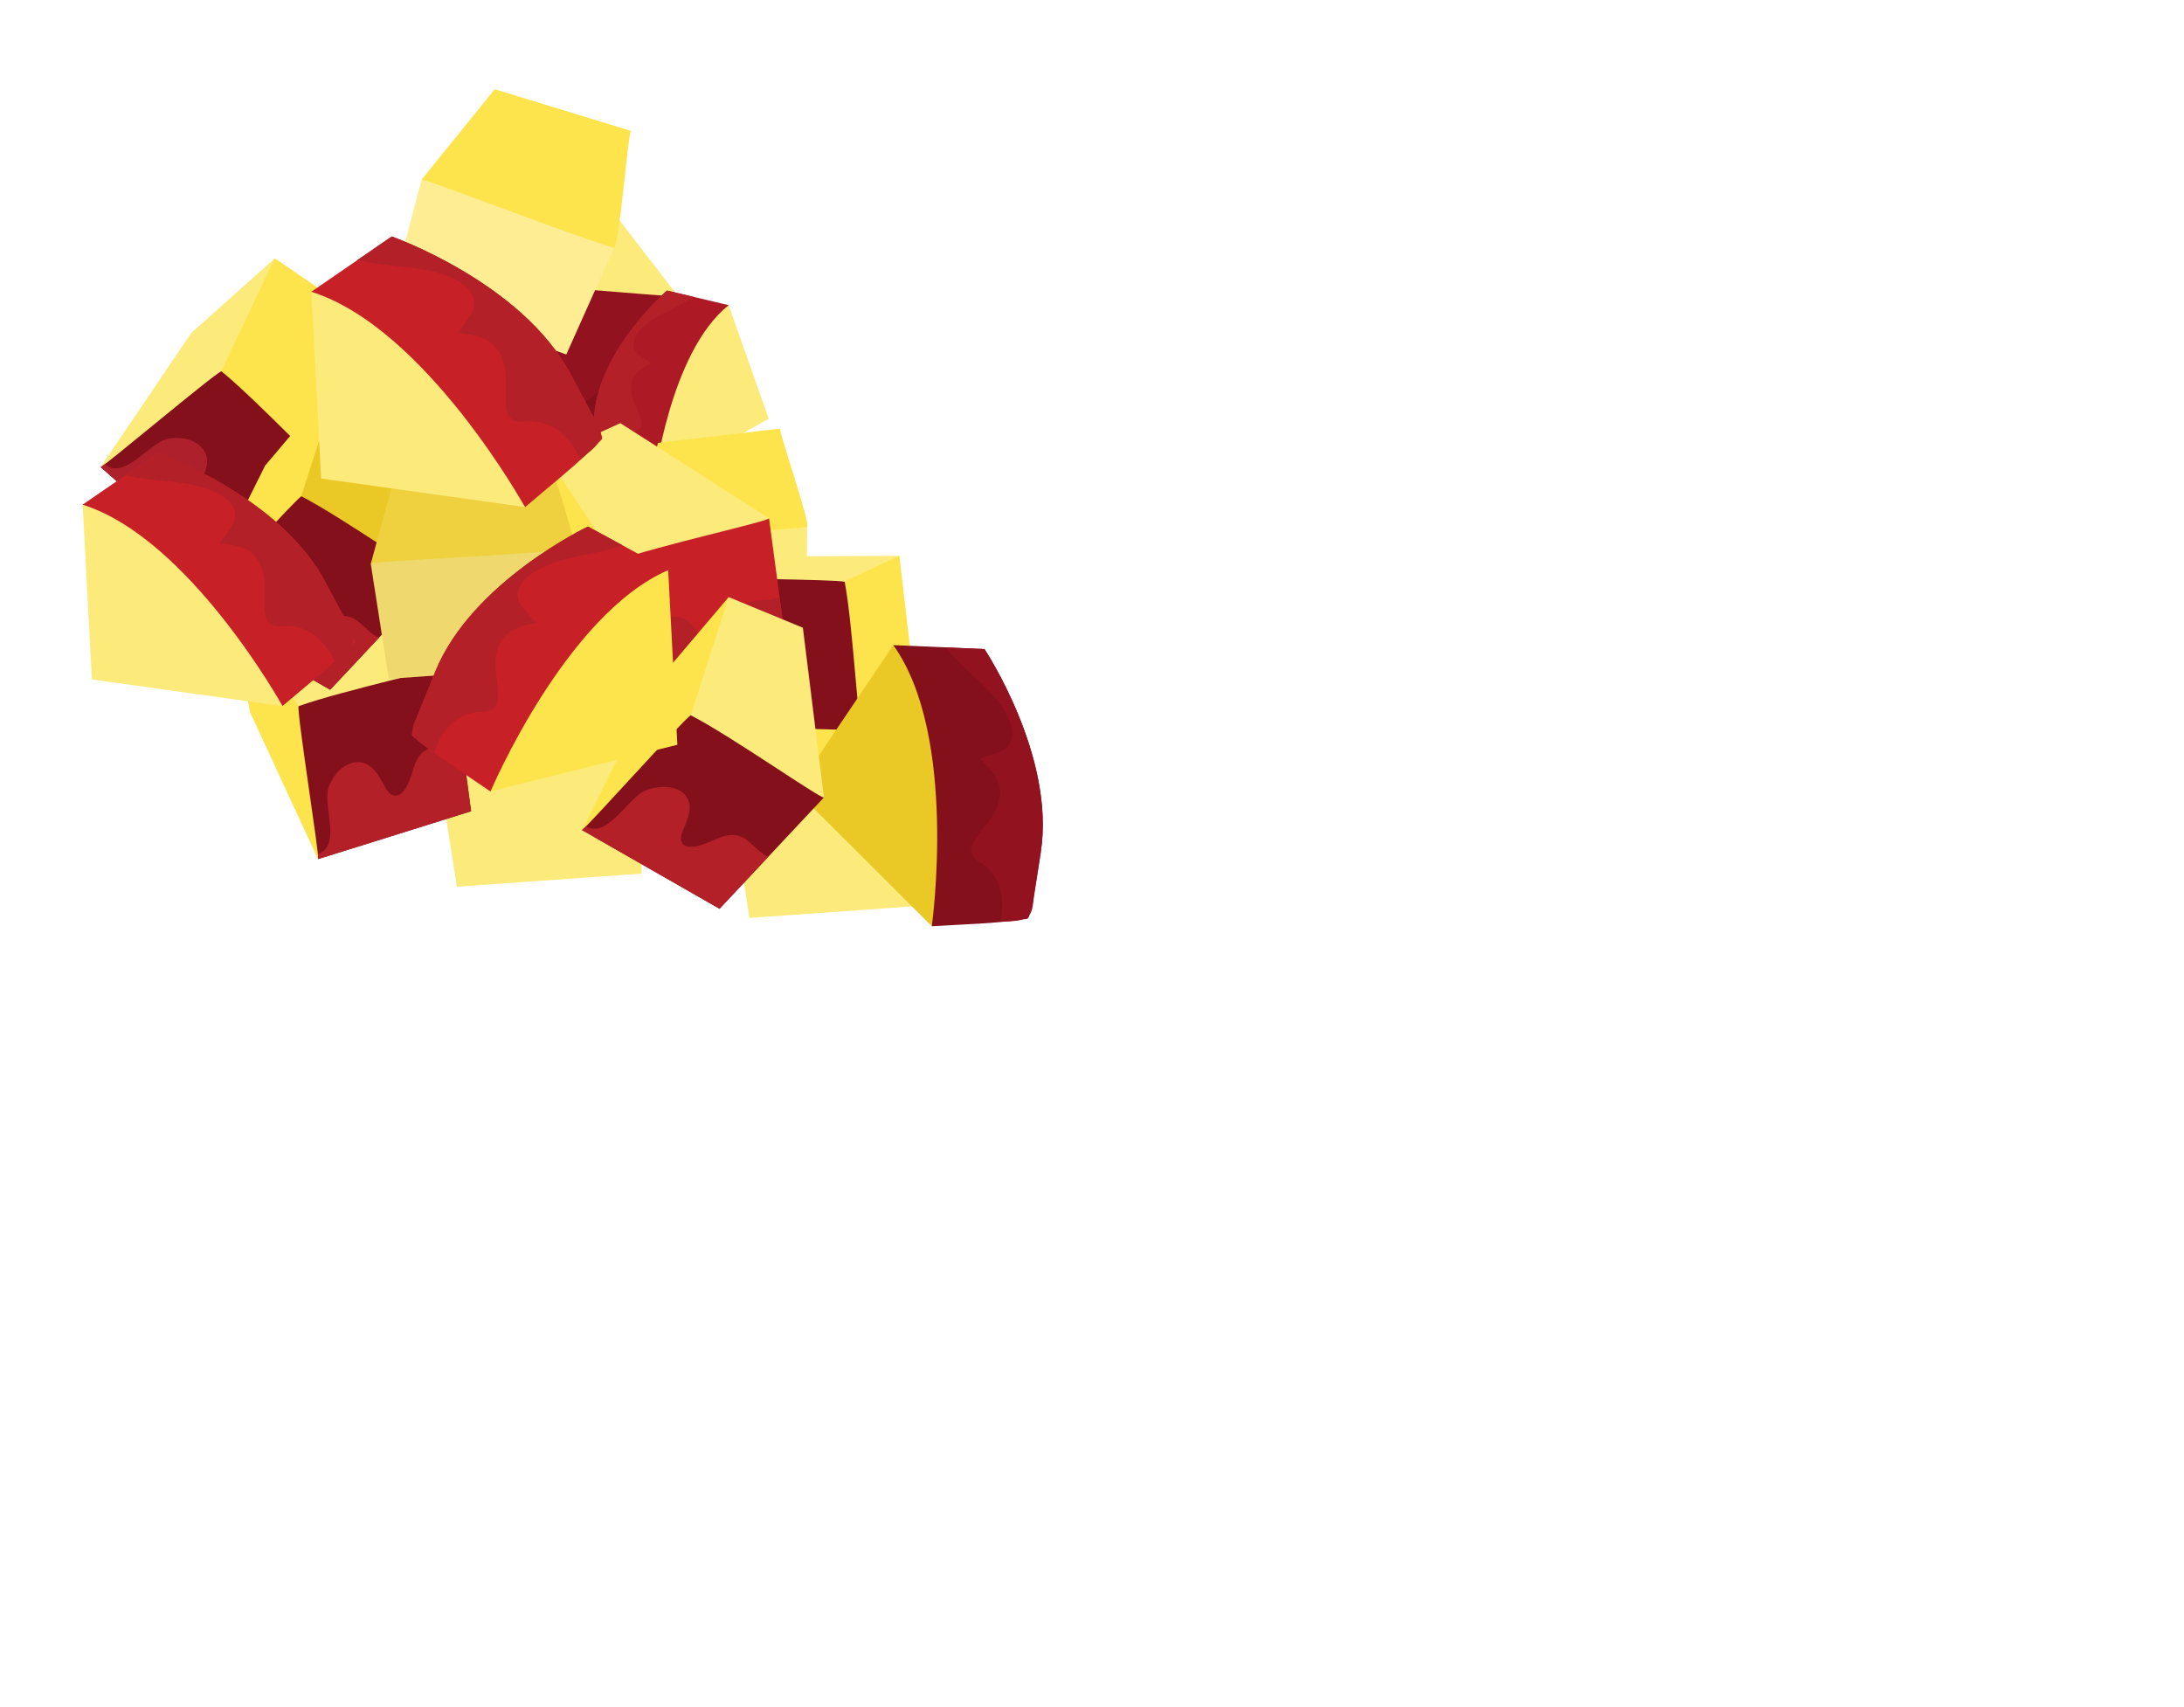
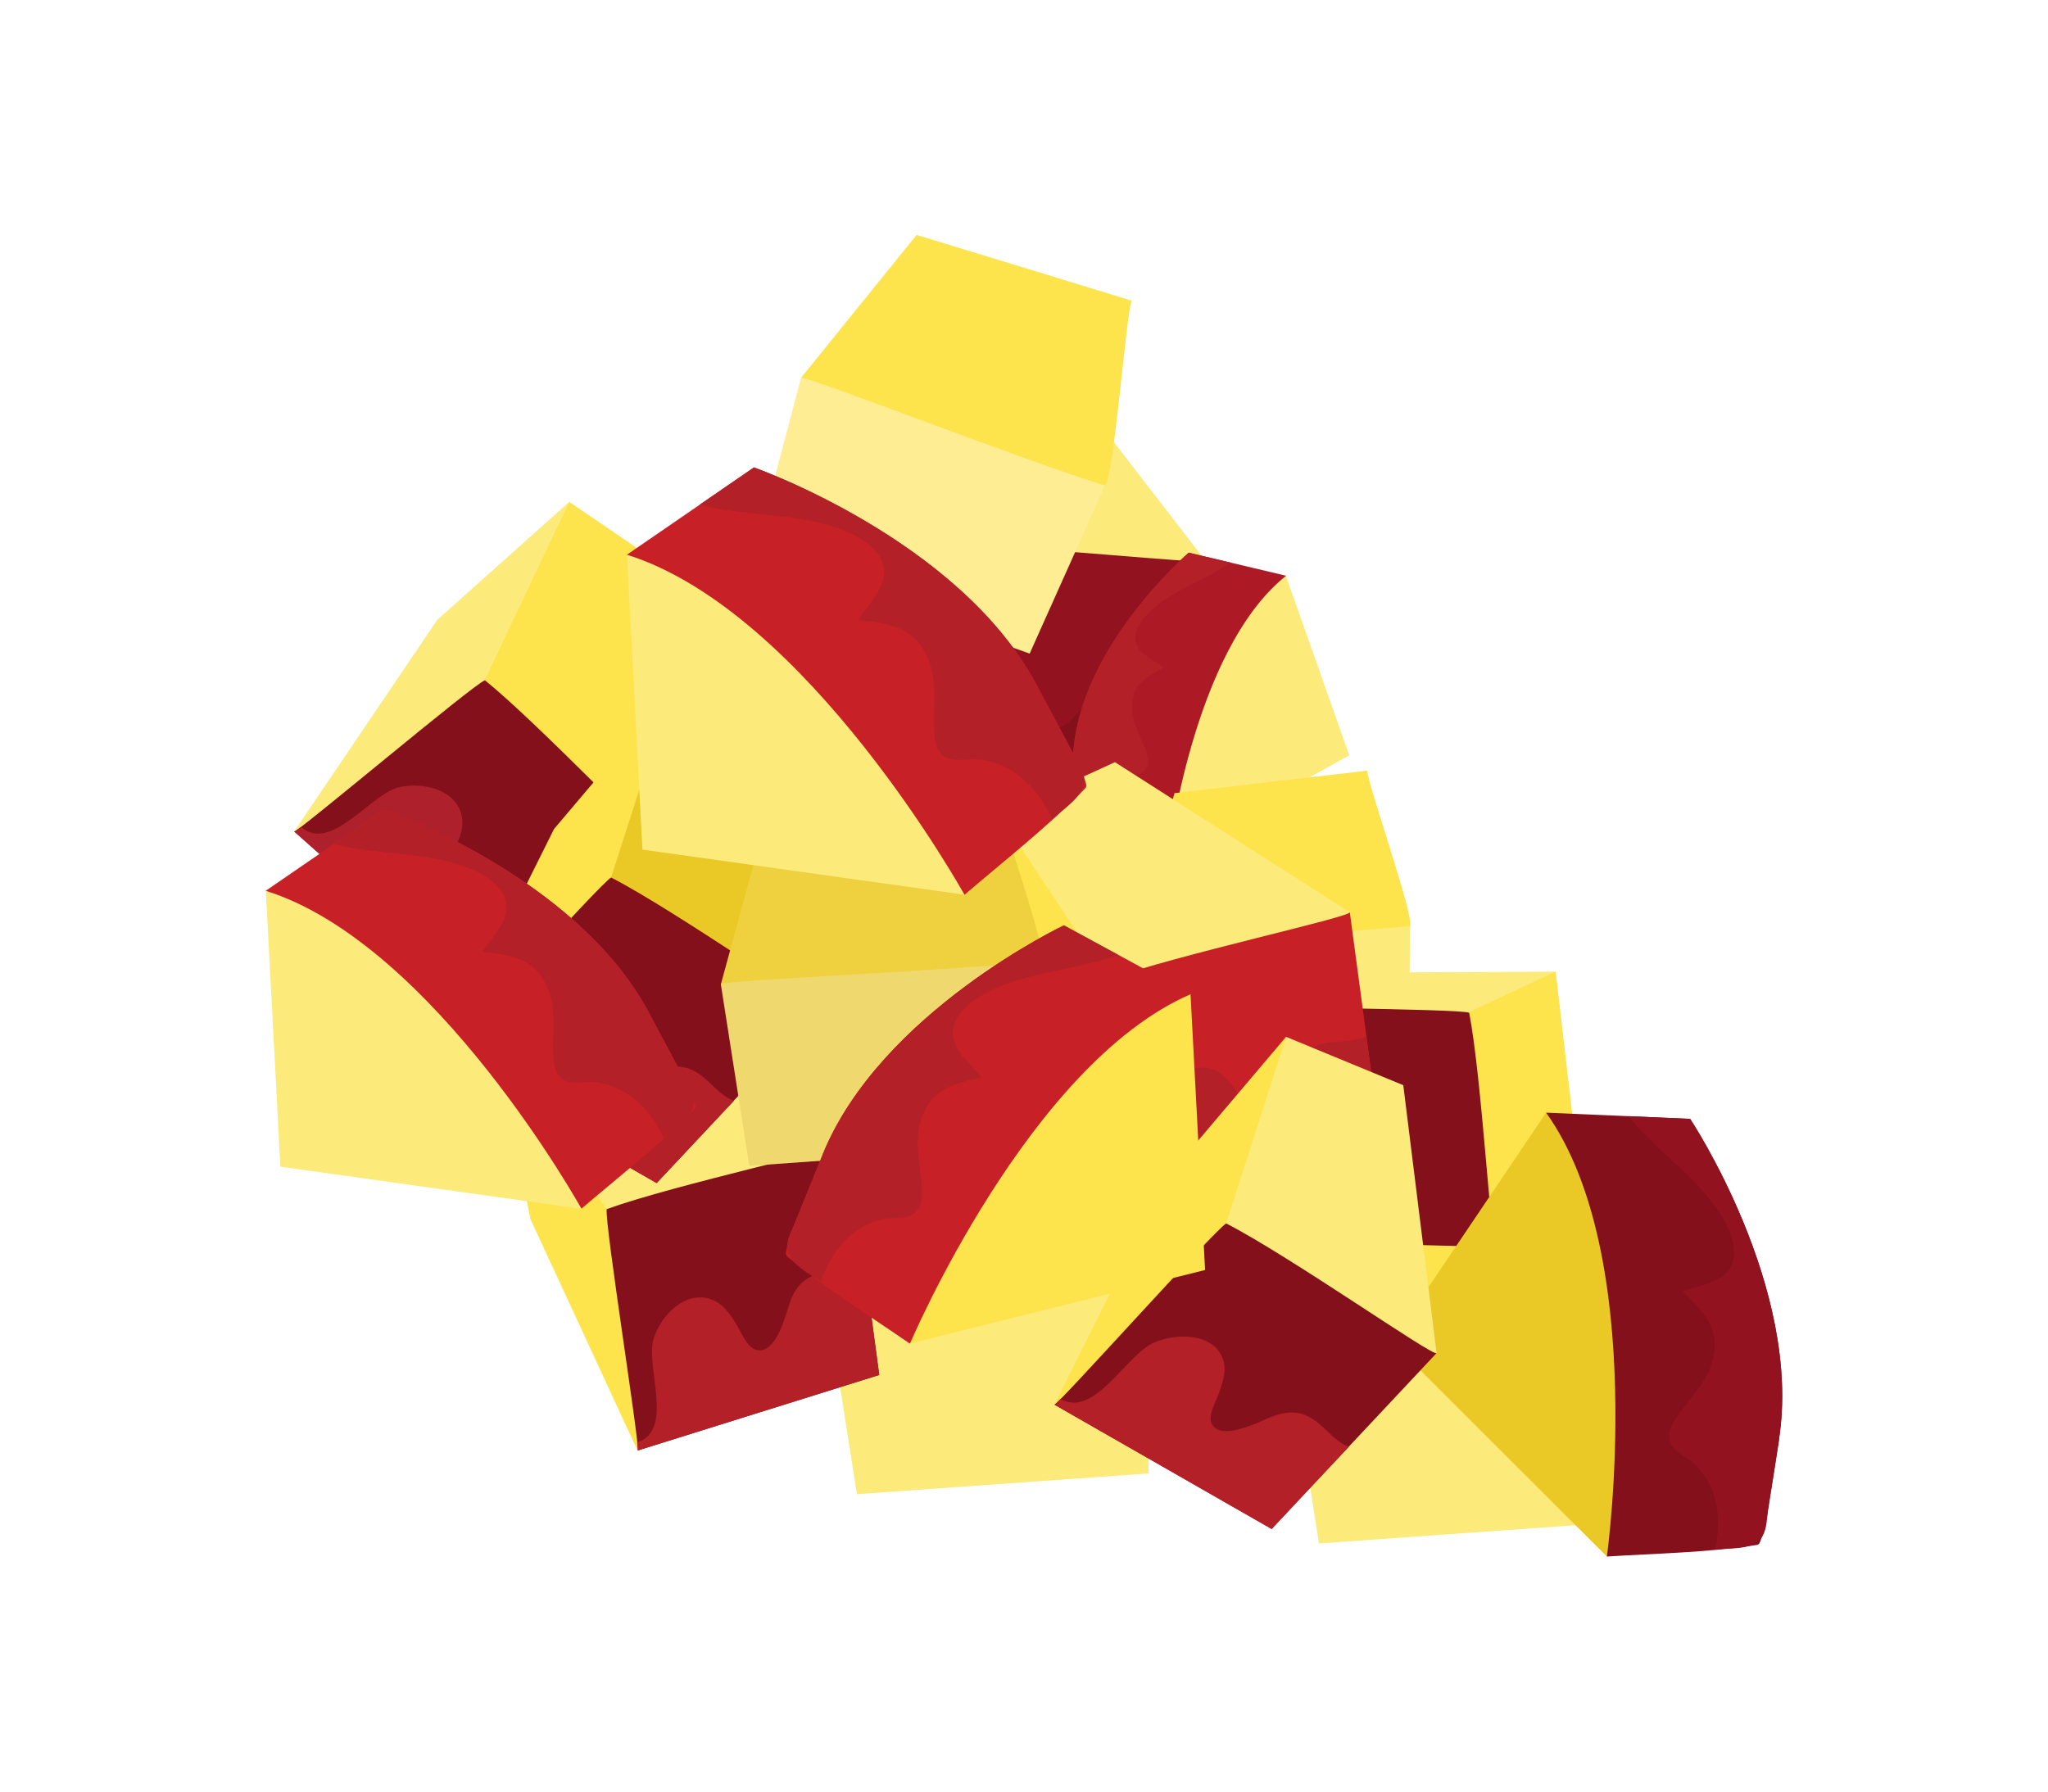
- <svg xmlns="http://www.w3.org/2000/svg" id="a" viewBox="0 0 256 200">
+ <svg xmlns="http://www.w3.org/2000/svg" id="a" viewBox="0 0 152 133">
  <defs>
    <style>.b{fill:#93121f;}.c{fill:#ad1a25;}.d{fill:#efd13f;}.e{fill:#ffed94;}.f{fill:#c72127;}.g{fill:#af202d;}.h{fill:#fde34c;}.i{fill:#efd96f;}.j{fill:#84101b;}.k{fill:#fcea7b;}.l{fill:#eac926;}.m{fill:#b42027;}</style>
  </defs>
  <g>
-     <polygon class="h" points="62.25 28.68 57.54 19.46 55.24 32.43 56.61 51.22 62.03 36.43 62.25 28.68" />
+     <polygon class="h" points="72.29 35.66 67.58 26.44 65.28 39.41 66.65 58.19 72.07 43.41 72.29 35.66" />
    <g>
-       <polygon class="k" points="57.54 19.46 66.99 18.52 79.41 34.64 69.94 41.92 61.06 34.7 57.54 19.46" />
-       <path class="b" d="M60.82,33.58c5.36-.1,18.51,1.42,18.59,1.06l-3.96,17.06s-18.59-.47-18.84-.48c.23,0,3.7-16.8,4.21-17.64Z" />
-       <path class="j" d="M75.25,43.44c-1.94-.55-3.06-.33-4.28,1.25-.55,.72-1.96,2.73-3.13,2.44-.85-.21-.85-1.47-.97-2.15-.16-.92-.35-1.95-1.11-2.58-1.59-1.32-3.96-.07-5.05,1.34-1.37,1.76-.93,6.93-3.9,6.9-.09,.36-.16,.58-.19,.57,.25,0,18.84,.48,18.84,.48,0,0,.9-3.9,1.85-7.97-.68,.05-1.32-.07-2.05-.28Z" />
+       <polygon class="k" points="67.58 26.44 77.03 25.5 89.45 41.61 79.98 48.9 71.1 41.68 67.58 26.44" />
+       <path class="b" d="M70.86,40.55c5.36-.1,18.51,1.42,18.59,1.06l-3.96,17.06s-18.59-.47-18.84-.48c.23,0,3.7-16.8,4.21-17.64Z" />
+       <path class="j" d="M85.29,50.42c-1.94-.55-3.06-.33-4.28,1.25-.55,.72-1.96,2.73-3.13,2.44-.85-.21-.85-1.47-.97-2.15-.16-.92-.35-1.95-1.11-2.58-1.59-1.32-3.96-.07-5.05,1.34-1.37,1.76-.93,6.93-3.9,6.9-.09,.36-.16,.58-.19,.57,.25,0,18.84,.48,18.84,.48,0,0,.9-3.9,1.85-7.97-.68,.05-1.32-.07-2.05-.28Z" />
    </g>
  </g>
  <g>
-     <polygon class="k" points="109.5 106.06 87.85 107.6 85.74 94.13 94.72 82.15 109.61 92.39 109.5 106.06" />
-     <path class="h" d="M109.61,92.39c-5.83,.7-23.85,1.43-23.87,1.74l3.6-13.16s16.3-1.91,16.58-1.93c.04,1.17,4.08,12.6,3.69,13.35Z" />
+     <polygon class="k" points="119.54 113.04 97.89 114.58 95.78 101.1 104.76 89.13 119.65 99.36 119.54 113.04" />
+     <path class="h" d="M119.65,99.36c-5.83,.7-23.85,1.43-23.87,1.74l3.6-13.16s16.3-1.91,16.58-1.93c.04,1.17,4.08,12.6,3.69,13.35Z" />
  </g>
  <g>
-     <polygon class="k" points="75.2 102.4 53.56 103.94 51.44 90.46 60.42 78.49 75.31 88.73 75.2 102.4" />
-     <path class="h" d="M75.31,88.73c-5.83,.7-23.85,1.43-23.87,1.74l3.6-13.16s16.3-1.91,16.58-1.93c.04,1.17,4.08,12.6,3.69,13.35Z" />
+     <polygon class="k" points="85.24 109.38 63.6 110.92 61.48 97.44 70.46 85.47 85.35 95.7 85.24 109.38" />
+     <path class="h" d="M85.35,95.7c-5.83,.7-23.85,1.43-23.87,1.74l3.6-13.16s16.3-1.91,16.58-1.93c.04,1.17,4.08,12.6,3.69,13.35Z" />
  </g>
  <g>
-     <path class="c" d="M84.81,39.08l.6-3.31-7.22-1.71s-7.76,6.67-8.53,14.4c-.11,1.06-.21,2.12-.32,3.18-.07,.71-.16,1.36-.06,2.07,0,.05,.01,.09,.04,.13,.04,.06,.11,.08,.17,.11,2.32,1.04,4.79,1.78,7.2,2.62l8.13-17.49Z" />
-     <path class="m" d="M69.65,48.46c.78-7.73,8.53-14.4,8.53-14.4l3.1,.73c-2.03,1.45-4.69,2.14-6.34,4.02-.48,.55-.92,1.39-.6,2.13,.34,.77,1.34,1.13,2,1.65-1.39,.7-2.42,1.31-2.37,3.07,.03,.92,.48,1.73,.82,2.57,.21,.51,.55,1.22,.3,1.75-.26,.56-1.12,.59-1.62,.87-1.43,.79-2.01,2.32-2.07,3.86,0-.04-.77-.27-.83-.29-.55-.19-1.18-.44-1.35-1.04-.12-.43,.02-.91,.06-1.35,.12-1.2,.24-2.39,.36-3.59Z" />
-     <path class="k" d="M85.41,35.77l4.7,13.32-13.43,7.47s1.77-15.22,8.73-20.79Z" />
+     <path class="c" d="M94.85,46.05l.6-3.31-7.22-1.71s-7.76,6.67-8.53,14.4c-.11,1.06-.21,2.12-.32,3.18-.07,.71-.16,1.36-.06,2.07,0,.05,.01,.09,.04,.13,.04,.06,.11,.08,.17,.11,2.32,1.04,4.79,1.78,7.2,2.62l8.13-17.49Z" />
+     <path class="m" d="M79.69,55.43c.78-7.73,8.53-14.4,8.53-14.4l3.1,.73c-2.03,1.45-4.69,2.14-6.34,4.02-.48,.55-.92,1.39-.6,2.13,.34,.77,1.34,1.13,2,1.65-1.39,.7-2.42,1.31-2.37,3.07,.03,.92,.48,1.73,.82,2.57,.21,.51,.55,1.22,.3,1.75-.26,.56-1.12,.59-1.62,.87-1.43,.79-2.01,2.32-2.07,3.86,0-.04-.77-.27-.83-.29-.55-.19-1.18-.44-1.35-1.04-.12-.43,.02-.91,.06-1.35,.12-1.2,.24-2.39,.36-3.59Z" />
+     <path class="k" d="M95.44,42.75l4.7,13.32-13.43,7.47s1.77-15.22,8.73-20.79Z" />
  </g>
  <g>
-     <polygon class="k" points="94.52 73.55 75.84 74.88 74.02 63.26 81.77 52.92 94.61 61.76 94.52 73.55" />
-     <path class="h" d="M94.61,61.76c-5.03,.6-20.58,1.23-20.59,1.5l3.11-11.35s14.06-1.65,14.3-1.67c.04,1.01,3.52,10.87,3.18,11.52Z" />
+     <polygon class="k" points="104.56 80.53 85.88 81.86 84.06 70.23 91.81 59.9 104.65 68.73 104.56 80.53" />
+     <path class="h" d="M104.65,68.73c-5.03,.6-20.58,1.23-20.59,1.5l3.11-11.35s14.06-1.65,14.3-1.67c.04,1.01,3.52,10.87,3.18,11.52Z" />
  </g>
  <g>
-     <polygon class="k" points="103.86 68.6 105.42 65.15 91.5 65.22 81.66 67.62 96.5 69.85 103.86 68.6" />
+     <polygon class="k" points="113.9 75.58 115.46 72.13 101.54 72.2 91.7 74.6 106.54 76.83 113.9 75.58" />
    <g>
-       <polygon class="h" points="105.42 65.15 106.83 77.27 100.99 85.59 92.58 78.2 97.98 68.63 105.42 65.15" />
-       <path class="j" d="M99.01,68.2c.95,4.94,1.62,17.39,1.98,17.4l-16.76-.46s-2.54-17.28-2.57-17.52c.03,.21,16.47,.27,17.34,.58Z" />
-       <path class="b" d="M92.65,84c.98-.8,2.29-1.62,2.21-1.47,.84-1.5-1.8-1.88-2.15-1.39,.63-.9,1.03-1.95,1.16-3.04-2.02,.3-4.04,.59-6.07,.89-.14,.02-.28,.04-.41,.01-.63-.13-.61-1.1-.15-1.55,.46-.45,1.13-.61,1.61-1.04,.39-.34,.48-.83,.28-1.27-1.73-.28-5.1-.23-5.51-2.31-.47-2.34,1.18-3.77-1.93-5.1,.19,1.48,2.19,17.39,2.54,17.4,.01,0,3.83,.1,7.83,.21-.89,.05-.28-.64,.59-1.35Z" />
+       <polygon class="h" points="115.46 72.13 116.87 84.25 111.03 92.57 102.62 85.18 108.02 75.61 115.46 72.13" />
+       <path class="j" d="M109.04,75.18c.95,4.94,1.62,17.39,1.98,17.4l-16.76-.46s-2.54-17.28-2.57-17.52c.03,.21,16.47,.27,17.34,.58Z" />
+       <path class="b" d="M102.68,90.98c.98-.8,2.29-1.62,2.21-1.47,.84-1.5-1.8-1.88-2.15-1.39,.63-.9,1.03-1.95,1.16-3.04-2.02,.3-4.04,.59-6.07,.89-.14,.02-.28,.04-.41,.01-.63-.13-.61-1.1-.15-1.55,.46-.45,1.13-.61,1.61-1.04,.39-.34,.48-.83,.28-1.27-1.73-.28-5.1-.23-5.51-2.31-.47-2.34,1.18-3.77-1.93-5.1,.19,1.48,2.19,17.39,2.54,17.4,.01,0,3.83,.1,7.83,.21-.89,.05-.28-.64,.59-1.35Z" />
    </g>
  </g>
  <g>
-     <path class="j" d="M104.32,80.55l.39-4.93,10.69,.46s8.35,12.55,6.59,23.81c-.24,1.54-.48,3.09-.73,4.63-.16,1.03-.27,2-.67,2.96-.03,.06-.05,.13-.11,.17-.07,.06-.18,.07-.28,.08-3.61,.55-7.33,.61-10.99,.84l-4.89-28.03Z" />
-     <path class="b" d="M121.99,99.9c1.76-11.26-6.59-23.81-6.59-23.81l-4.58-.2c2.3,2.87,5.75,4.9,7.36,8.23,.47,.97,.77,2.34,.05,3.26-.76,.95-2.28,1.07-3.4,1.54,1.68,1.55,2.89,2.82,2.18,5.29-.37,1.29-1.3,2.26-2.09,3.32-.47,.64-1.22,1.51-1.07,2.35,.16,.9,1.35,1.29,1.94,1.88,1.7,1.69,1.95,4.1,1.47,6.3,.01-.05,1.17-.07,1.26-.08,.83-.05,1.81-.15,2.26-.93,.32-.56,.31-1.3,.41-1.94,.28-1.74,.55-3.49,.82-5.23Z" />
-     <path class="l" d="M104.71,75.62l-11.46,17,15.97,15.95s3.13-22.27-4.51-32.95Z" />
+     <path class="j" d="M114.36,87.53l.39-4.93,10.69,.46s8.35,12.55,6.59,23.81c-.24,1.54-.48,3.09-.73,4.63-.16,1.03-.27,2-.67,2.96-.03,.06-.05,.13-.11,.17-.07,.06-.18,.07-.28,.08-3.61,.55-7.33,.61-10.99,.84l-4.89-28.03Z" />
+     <path class="b" d="M132.03,106.87c1.76-11.26-6.59-23.81-6.59-23.81l-4.58-.2c2.3,2.87,5.75,4.9,7.36,8.23,.47,.97,.77,2.34,.05,3.26-.76,.95-2.28,1.07-3.4,1.54,1.68,1.55,2.89,2.82,2.18,5.29-.37,1.29-1.3,2.26-2.09,3.32-.47,.64-1.22,1.51-1.07,2.35,.16,.9,1.35,1.29,1.94,1.88,1.7,1.69,1.95,4.1,1.47,6.3,.01-.05,1.17-.07,1.26-.08,.83-.05,1.81-.15,2.26-.93,.32-.56,.31-1.3,.41-1.94,.28-1.74,.55-3.49,.82-5.23Z" />
+     <path class="l" d="M114.75,82.6l-11.46,17,15.97,15.95s3.13-22.27-4.51-32.95Z" />
  </g>
  <g>
-     <polygon class="h" points="71.84 60.67 64.13 53.53 66.57 66.45 74.53 83.66 74.38 68.02 71.84 60.67" />
+     <polygon class="h" points="81.88 67.65 74.17 60.51 76.6 73.42 84.57 90.63 84.42 75 81.88 67.65" />
    <g>
-       <polygon class="k" points="64.13 53.53 72.71 49.6 90.14 60.74 83.8 70.64 72.85 66.71 64.13 53.53" />
-       <path class="f" d="M72.23,65.73c5.02-1.82,17.96-4.62,17.91-4.99l2.32,17.3s-17.69,5.54-17.93,5.61c.22-.07-2.48-16.97-2.3-17.93Z" />
-       <path class="m" d="M89.34,70.36c-2.02,.11-3.01,.67-3.59,2.55-.27,.85-.88,3.19-2.09,3.3-.88,.08-1.32-1.11-1.67-1.71-.48-.81-1.02-1.71-1.97-2.06-1.96-.73-3.76,1.21-4.29,2.88-.66,2.1,1.58,6.81-1.23,7.73,.04,.37,.05,.59,.03,.6,.24-.08,17.93-5.61,17.93-5.61,0,0-.53-3.95-1.09-8.08-.62,.27-1.27,.35-2.04,.39Z" />
+       <polygon class="k" points="74.17 60.51 82.75 56.58 100.18 67.72 93.84 77.61 82.89 73.68 74.17 60.51" />
+       <path class="f" d="M82.27,72.71c5.02-1.82,17.96-4.62,17.91-4.99l2.32,17.3s-17.69,5.54-17.93,5.61c.22-.07-2.48-16.97-2.3-17.93Z" />
+       <path class="m" d="M99.38,77.33c-2.02,.11-3.01,.67-3.59,2.55-.27,.85-.88,3.19-2.09,3.3-.88,.08-1.32-1.11-1.67-1.71-.48-.81-1.02-1.71-1.97-2.06-1.96-.73-3.76,1.21-4.29,2.88-.66,2.1,1.58,6.81-1.23,7.73,.04,.37,.05,.59,.03,.6,.24-.08,17.93-5.61,17.93-5.61,0,0-.53-3.95-1.09-8.08-.62,.27-1.27,.35-2.04,.39Z" />
    </g>
  </g>
  <g>
-     <polygon class="k" points="30.08 40.58 32.21 30.28 22.41 39.04 11.79 54.75 25.1 46.55 30.08 40.58" />
+     <polygon class="k" points="40.12 47.56 42.25 37.26 32.45 46.02 21.83 61.73 35.14 53.53 40.12 47.56" />
    <g>
-       <polygon class="h" points="32.21 30.28 40.01 35.6 39.47 56.28 27.72 55.96 25.44 44.56 32.21 30.28" />
-       <path class="j" d="M25.95,43.52c4.15,3.36,13.23,12.99,13.52,12.76l-13.61,10.93s-13.88-12.29-14.07-12.46c.17,.15,13.25-10.89,14.16-11.23Z" />
-       <path class="g" d="M30.83,60.56c-1.13-1.68-2.13-2.23-4.04-1.76-.87,.21-3.19,.9-3.9-.09-.52-.71,.27-1.7,.6-2.31,.45-.83,.94-1.76,.75-2.75-.39-2.06-2.98-2.6-4.68-2.18-2.14,.52-5.02,4.88-7.26,2.94-.3,.23-.48,.35-.5,.33,.19,.17,14.07,12.46,14.07,12.46,0,0,3.11-2.5,6.36-5.1-.55-.39-.96-.9-1.39-1.54Z" />
+       <polygon class="h" points="42.25 37.26 50.05 42.57 49.51 63.26 37.76 62.94 35.48 51.54 42.25 37.26" />
+       <path class="j" d="M35.99,50.5c4.15,3.36,13.23,12.99,13.52,12.76l-13.61,10.93s-13.88-12.29-14.07-12.46c.17,.15,13.25-10.89,14.16-11.23Z" />
+       <path class="g" d="M40.87,67.54c-1.13-1.68-2.13-2.23-4.04-1.76-.87,.21-3.19,.9-3.9-.09-.52-.71,.27-1.7,.6-2.31,.45-.83,.94-1.76,.75-2.75-.39-2.06-2.98-2.6-4.68-2.18-2.14,.52-5.02,4.88-7.26,2.94-.3,.23-.48,.35-.5,.33,.19,.17,14.07,12.46,14.07,12.46,0,0,3.11-2.5,6.36-5.1-.55-.39-.96-.9-1.39-1.54Z" />
    </g>
  </g>
  <g>
-     <polygon class="h" points="34.6 77.73 26.89 70.58 29.32 83.5 37.28 100.71 37.14 85.08 34.6 77.73" />
+     <polygon class="h" points="44.64 84.71 36.92 77.56 39.36 90.48 47.32 107.69 47.18 92.05 44.64 84.71" />
    <g>
-       <polygon class="k" points="26.89 70.58 35.46 66.65 52.9 77.8 46.55 87.69 35.61 83.76 26.89 70.58" />
-       <path class="j" d="M34.99,82.78c5.02-1.82,17.96-4.62,17.91-4.99l2.32,17.3s-17.69,5.54-17.93,5.61c.22-.07-2.48-16.97-2.3-17.93Z" />
-       <path class="m" d="M52.1,87.41c-2.02,.11-3.01,.67-3.59,2.55-.27,.85-.88,3.19-2.09,3.3-.88,.08-1.32-1.11-1.67-1.71-.48-.81-1.02-1.71-1.97-2.06-1.96-.73-3.76,1.21-4.29,2.88-.66,2.1,1.58,6.81-1.23,7.73,.04,.37,.05,.59,.03,.6,.24-.08,17.93-5.61,17.93-5.61,0,0-.53-3.95-1.09-8.08-.62,.27-1.27,.35-2.04,.39Z" />
+       <polygon class="k" points="36.92 77.56 45.5 73.63 62.93 84.78 56.59 94.67 45.65 90.74 36.92 77.56" />
+       <path class="j" d="M45.03,89.76c5.02-1.82,17.96-4.62,17.91-4.99l2.32,17.3s-17.69,5.54-17.93,5.61c.22-.07-2.48-16.97-2.3-17.93Z" />
+       <path class="m" d="M62.13,94.39c-2.02,.11-3.01,.67-3.59,2.55-.27,.85-.88,3.19-2.09,3.3-.88,.08-1.32-1.11-1.67-1.71-.48-.81-1.02-1.71-1.97-2.06-1.96-.73-3.76,1.21-4.29,2.88-.66,2.1,1.58,6.81-1.23,7.73,.04,.37,.05,.59,.03,.6,.24-.08,17.93-5.61,17.93-5.61,0,0-.53-3.95-1.09-8.08-.62,.27-1.27,.35-2.04,.39Z" />
    </g>
  </g>
  <g>
-     <polygon class="h" points="84.74 80.25 85.41 69.99 76.73 80.24 68.23 97.3 80.56 86.91 84.74 80.25" />
+     <polygon class="h" points="94.78 87.22 95.45 76.97 86.77 87.22 78.26 104.28 90.59 93.89 94.78 87.22" />
    <g>
-       <polygon class="k" points="85.41 69.99 94.11 73.58 96.58 93.47 84.6 95.41 80.61 84.94 85.41 69.99" />
-       <path class="j" d="M80.98,83.85c4.71,2.42,15.34,9.9,15.6,9.62l-12.24,13.05s-15.9-9.1-16.12-9.23c.2,.11,11.88-12.95,12.75-13.45Z" />
-       <path class="m" d="M88.42,99.22c-1.4-1.39-2.49-1.72-4.36-.91-.85,.37-3.11,1.47-3.98,.66-.63-.58,.02-1.68,.27-2.33,.33-.88,.7-1.86,.36-2.77-.7-1.89-3.41-1.91-5.08-1.19-2.1,.9-4.39,5.62-6.95,4.2-.27,.27-.44,.43-.46,.42,.22,.12,16.12,9.23,16.12,9.23,0,0,2.8-2.98,5.72-6.1-.61-.27-1.11-.68-1.64-1.21Z" />
+       <polygon class="k" points="95.45 76.97 104.15 80.56 106.62 100.45 94.63 102.39 90.65 91.92 95.45 76.97" />
+       <path class="j" d="M91.02,90.83c4.71,2.42,15.34,9.9,15.6,9.62l-12.24,13.05s-15.9-9.1-16.12-9.23c.2,.11,11.88-12.95,12.75-13.45Z" />
+       <path class="m" d="M98.46,106.2c-1.4-1.39-2.49-1.72-4.36-.91-.85,.37-3.11,1.47-3.98,.66-.63-.58,.02-1.68,.27-2.33,.33-.88,.7-1.86,.36-2.77-.7-1.89-3.41-1.91-5.08-1.19-2.1,.9-4.39,5.62-6.95,4.2-.27,.27-.44,.43-.46,.42,.22,.12,16.12,9.23,16.12,9.23,0,0,2.8-2.98,5.72-6.1-.61-.27-1.11-.68-1.64-1.21Z" />
    </g>
  </g>
  <g>
-     <polygon class="h" points="39.1 54.57 39.76 44.31 31.08 54.57 22.58 71.62 34.91 61.23 39.1 54.57" />
+     <polygon class="h" points="49.14 61.55 49.8 51.29 41.12 61.54 32.62 78.6 44.95 68.21 49.14 61.55" />
    <g>
-       <polygon class="l" points="39.76 44.31 48.46 47.91 50.94 67.79 38.95 69.73 34.96 59.27 39.76 44.31" />
-       <path class="j" d="M35.34,58.18c4.71,2.42,15.34,9.9,15.6,9.62l-12.24,13.05s-15.9-9.1-16.12-9.23c.2,.11,11.88-12.95,12.75-13.45Z" />
-       <path class="m" d="M42.78,73.54c-1.4-1.39-2.49-1.72-4.36-.91-.85,.37-3.11,1.47-3.98,.66-.63-.58,.02-1.68,.27-2.33,.33-.88,.7-1.86,.36-2.77-.7-1.89-3.41-1.91-5.08-1.19-2.1,.9-4.39,5.62-6.95,4.2-.27,.27-.44,.43-.46,.42,.22,.12,16.12,9.23,16.12,9.23,0,0,2.8-2.98,5.72-6.1-.61-.27-1.11-.68-1.64-1.21Z" />
+       <polygon class="l" points="49.8 51.29 58.5 54.88 60.98 74.77 48.99 76.71 45 66.25 49.8 51.29" />
+       <path class="j" d="M45.37,65.15c4.71,2.42,15.34,9.9,15.6,9.62l-12.24,13.05s-15.9-9.1-16.12-9.23c.2,.11,11.88-12.95,12.75-13.45Z" />
+       <path class="m" d="M52.82,80.52c-1.4-1.39-2.49-1.72-4.36-.91-.85,.37-3.11,1.47-3.98,.66-.63-.58,.02-1.68,.27-2.33,.33-.88,.7-1.86,.36-2.77-.7-1.89-3.41-1.91-5.08-1.19-2.1,.9-4.39,5.62-6.95,4.2-.27,.27-.44,.43-.46,.42,.22,.12,16.12,9.23,16.12,9.23,0,0,2.8-2.98,5.72-6.1-.61-.27-1.11-.68-1.64-1.21Z" />
    </g>
  </g>
  <g>
-     <polygon class="e" points="66.38 41.55 45.94 34.27 49.41 21.08 62.44 13.71 71.97 29.06 66.38 41.55" />
-     <path class="h" d="M71.97,29.06c-5.62-1.7-22.42-8.26-22.56-7.99l8.58-10.61s15.69,4.79,15.96,4.88c-.43,1.09-1.32,13.18-1.98,13.71Z" />
+     <polygon class="e" points="76.42 48.52 55.97 41.25 59.45 28.05 72.48 20.69 82.01 36.04 76.42 48.52" />
+     <path class="h" d="M82.01,36.04c-5.62-1.7-22.42-8.26-22.56-7.99l8.58-10.61s15.69,4.79,15.96,4.88c-.43,1.09-1.32,13.18-1.98,13.71Z" />
  </g>
  <g>
-     <polygon class="i" points="67.22 78.03 45.57 79.57 43.46 66.09 52.44 54.12 67.33 64.35 67.22 78.03" />
-     <path class="d" d="M67.33,64.35c-5.83,.7-23.85,1.43-23.87,1.74l3.6-13.16s16.3-1.91,16.58-1.93c.04,1.17,4.08,12.6,3.69,13.35Z" />
+     <polygon class="i" points="77.26 85 55.61 86.55 53.5 73.07 62.48 61.09 77.37 71.33 77.26 85" />
+     <path class="d" d="M77.37,71.33c-5.83,.7-23.85,1.43-23.87,1.74l3.6-13.16s16.3-1.91,16.58-1.93c.04,1.17,4.08,12.6,3.69,13.35Z" />
  </g>
  <g>
-     <path class="f" d="M39.33,38.66l-2.84-4.46,9.43-6.48s15.21,5.34,20.95,16.09c.79,1.47,1.57,2.95,2.36,4.42,.52,.98,1.05,1.88,1.33,2.96,.02,.07,.04,.14,.02,.21-.02,.1-.11,.18-.18,.25-2.74,2.79-5.87,5.24-8.85,7.79l-22.21-20.79Z" />
-     <path class="m" d="M66.86,43.81c-5.74-10.75-20.95-16.09-20.95-16.09l-4.04,2.78c3.81,.97,8.06,.49,11.58,2.3,1.02,.52,2.17,1.5,2.13,2.75-.04,1.3-1.26,2.38-1.91,3.5,2.43,.24,4.28,.55,5.26,3.12,.51,1.34,.34,2.77,.35,4.18,0,.85-.07,2.07,.6,2.7,.71,.67,1.98,.23,2.87,.36,2.54,.35,4.3,2.24,5.31,4.44-.02-.05,.95-.82,1.02-.88,.68-.57,1.45-1.29,1.33-2.25-.09-.69-.58-1.31-.9-1.92-.89-1.67-1.77-3.33-2.66-4.99Z" />
-     <path class="k" d="M36.49,34.2l1.15,21.89,23.9,3.35s-11.65-21.03-25.05-25.24Z" />
+     <path class="f" d="M49.37,45.64l-2.84-4.46,9.43-6.48s15.21,5.34,20.95,16.09c.79,1.47,1.57,2.95,2.36,4.42,.52,.98,1.05,1.88,1.33,2.96,.02,.07,.04,.14,.02,.21-.02,.1-.11,.18-.18,.25-2.74,2.79-5.87,5.24-8.85,7.79l-22.21-20.79Z" />
+     <path class="m" d="M76.9,50.79c-5.74-10.75-20.95-16.09-20.95-16.09l-4.04,2.78c3.81,.97,8.06,.49,11.58,2.3,1.02,.52,2.17,1.5,2.13,2.75-.04,1.3-1.26,2.38-1.91,3.5,2.43,.24,4.28,.55,5.26,3.12,.51,1.34,.34,2.77,.35,4.18,0,.85-.07,2.07,.6,2.7,.71,.67,1.98,.23,2.87,.36,2.54,.35,4.3,2.24,5.31,4.44-.02-.05,.95-.82,1.02-.88,.68-.57,1.45-1.29,1.33-2.25-.09-.69-.58-1.31-.9-1.92-.89-1.67-1.77-3.33-2.66-4.99Z" />
+     <path class="k" d="M46.53,41.18l1.15,21.89,23.9,3.35s-11.65-21.03-25.05-25.24Z" />
  </g>
  <g>
-     <path class="f" d="M12.35,63.32l-2.66-4.17,8.82-6.06s14.22,5,19.59,15.05c.74,1.38,1.47,2.76,2.21,4.14,.49,.92,.98,1.76,1.24,2.76,.02,.07,.03,.13,.02,.2-.02,.1-.1,.16-.17,.23-2.56,2.61-5.49,4.9-8.28,7.28L12.35,63.32Z" />
-     <path class="m" d="M38.1,68.15c-5.37-10.06-19.59-15.05-19.59-15.05l-3.78,2.6c3.56,.91,7.54,.46,10.83,2.15,.95,.49,2.03,1.41,2,2.57-.03,1.22-1.18,2.23-1.79,3.28,2.28,.23,4.01,.51,4.92,2.92,.48,1.26,.32,2.59,.33,3.91,0,.8-.06,1.94,.56,2.52,.67,.62,1.85,.22,2.68,.34,2.37,.33,4.02,2.1,4.97,4.15-.02-.05,.89-.76,.96-.82,.63-.53,1.36-1.21,1.24-2.1-.08-.64-.54-1.23-.84-1.79-.83-1.56-1.66-3.11-2.49-4.67Z" />
-     <path class="k" d="M9.69,59.16l1.08,20.48,22.35,3.13s-10.9-19.67-23.43-23.61Z" />
+     <path class="f" d="M22.38,70.3l-2.66-4.17,8.82-6.06s14.22,5,19.59,15.05c.74,1.38,1.47,2.76,2.21,4.14,.49,.92,.98,1.76,1.24,2.76,.02,.07,.03,.13,.02,.2-.02,.1-.1,.16-.17,.23-2.56,2.61-5.49,4.9-8.28,7.28l-20.77-19.44Z" />
+     <path class="m" d="M48.14,75.12c-5.37-10.06-19.59-15.05-19.59-15.05l-3.78,2.6c3.56,.91,7.54,.46,10.83,2.15,.95,.49,2.03,1.41,2,2.57-.03,1.22-1.18,2.23-1.79,3.28,2.28,.23,4.01,.51,4.92,2.92,.48,1.26,.32,2.59,.33,3.91,0,.8-.06,1.94,.56,2.52,.67,.62,1.85,.22,2.68,.34,2.37,.33,4.02,2.1,4.97,4.15-.02-.05,.89-.76,.96-.82,.63-.53,1.36-1.21,1.24-2.1-.08-.64-.54-1.23-.84-1.79-.83-1.56-1.66-3.11-2.49-4.67Z" />
+     <path class="k" d="M19.73,66.13l1.08,20.48,22.35,3.13s-10.9-19.67-23.43-23.61Z" />
  </g>
  <g>
-     <path class="f" d="M76.11,71.25l2.21-4.42-9.4-5.11s-13.62,6.46-17.91,17.02c-.59,1.45-1.17,2.9-1.76,4.35-.39,.96-.79,1.85-.95,2.88-.01,.07-.02,.14,0,.2,.03,.09,.12,.15,.19,.22,2.82,2.33,5.98,4.3,8.99,6.38l18.62-21.51Z" />
-     <path class="m" d="M51.01,78.74c4.28-10.56,17.91-17.02,17.91-17.02l4.03,2.19c-3.44,1.28-7.45,1.24-10.54,3.27-.9,.59-1.87,1.61-1.71,2.77,.16,1.21,1.41,2.09,2.12,3.07-2.24,.47-3.93,.93-4.59,3.42-.34,1.3-.05,2.61,.08,3.92,.08,.79,.26,1.92-.3,2.57-.6,.69-1.82,.41-2.63,.61-2.33,.58-3.78,2.51-4.5,4.65,.02-.05-.97-.67-1.04-.71-.69-.47-1.48-1.06-1.46-1.96,.01-.65,.41-1.28,.65-1.87,.66-1.64,1.32-3.27,1.99-4.91Z" />
-     <path class="h" d="M78.32,66.82l1.08,20.48-21.9,5.46s8.77-20.71,20.82-25.93Z" />
+     <path class="f" d="M86.15,78.22l2.21-4.42-9.4-5.11s-13.62,6.46-17.91,17.02c-.59,1.45-1.17,2.9-1.76,4.35-.39,.96-.79,1.85-.95,2.88-.01,.07-.02,.14,0,.2,.03,.09,.12,.15,.19,.22,2.82,2.33,5.98,4.3,8.99,6.38l18.62-21.51Z" />
+     <path class="m" d="M61.05,85.72c4.28-10.56,17.91-17.02,17.91-17.02l4.03,2.19c-3.44,1.28-7.45,1.24-10.54,3.27-.9,.59-1.87,1.61-1.71,2.77,.16,1.21,1.41,2.09,2.12,3.07-2.24,.47-3.93,.93-4.59,3.42-.34,1.3-.05,2.61,.08,3.92,.08,.79,.26,1.92-.3,2.57-.6,.69-1.82,.41-2.63,.61-2.33,.58-3.78,2.51-4.5,4.65,.02-.05-.97-.67-1.04-.71-.69-.47-1.48-1.06-1.46-1.96,.01-.65,.41-1.28,.65-1.87,.66-1.64,1.32-3.27,1.99-4.91Z" />
+     <path class="h" d="M88.36,73.8l1.08,20.48-21.9,5.46s8.77-20.71,20.82-25.93Z" />
  </g>
</svg>
